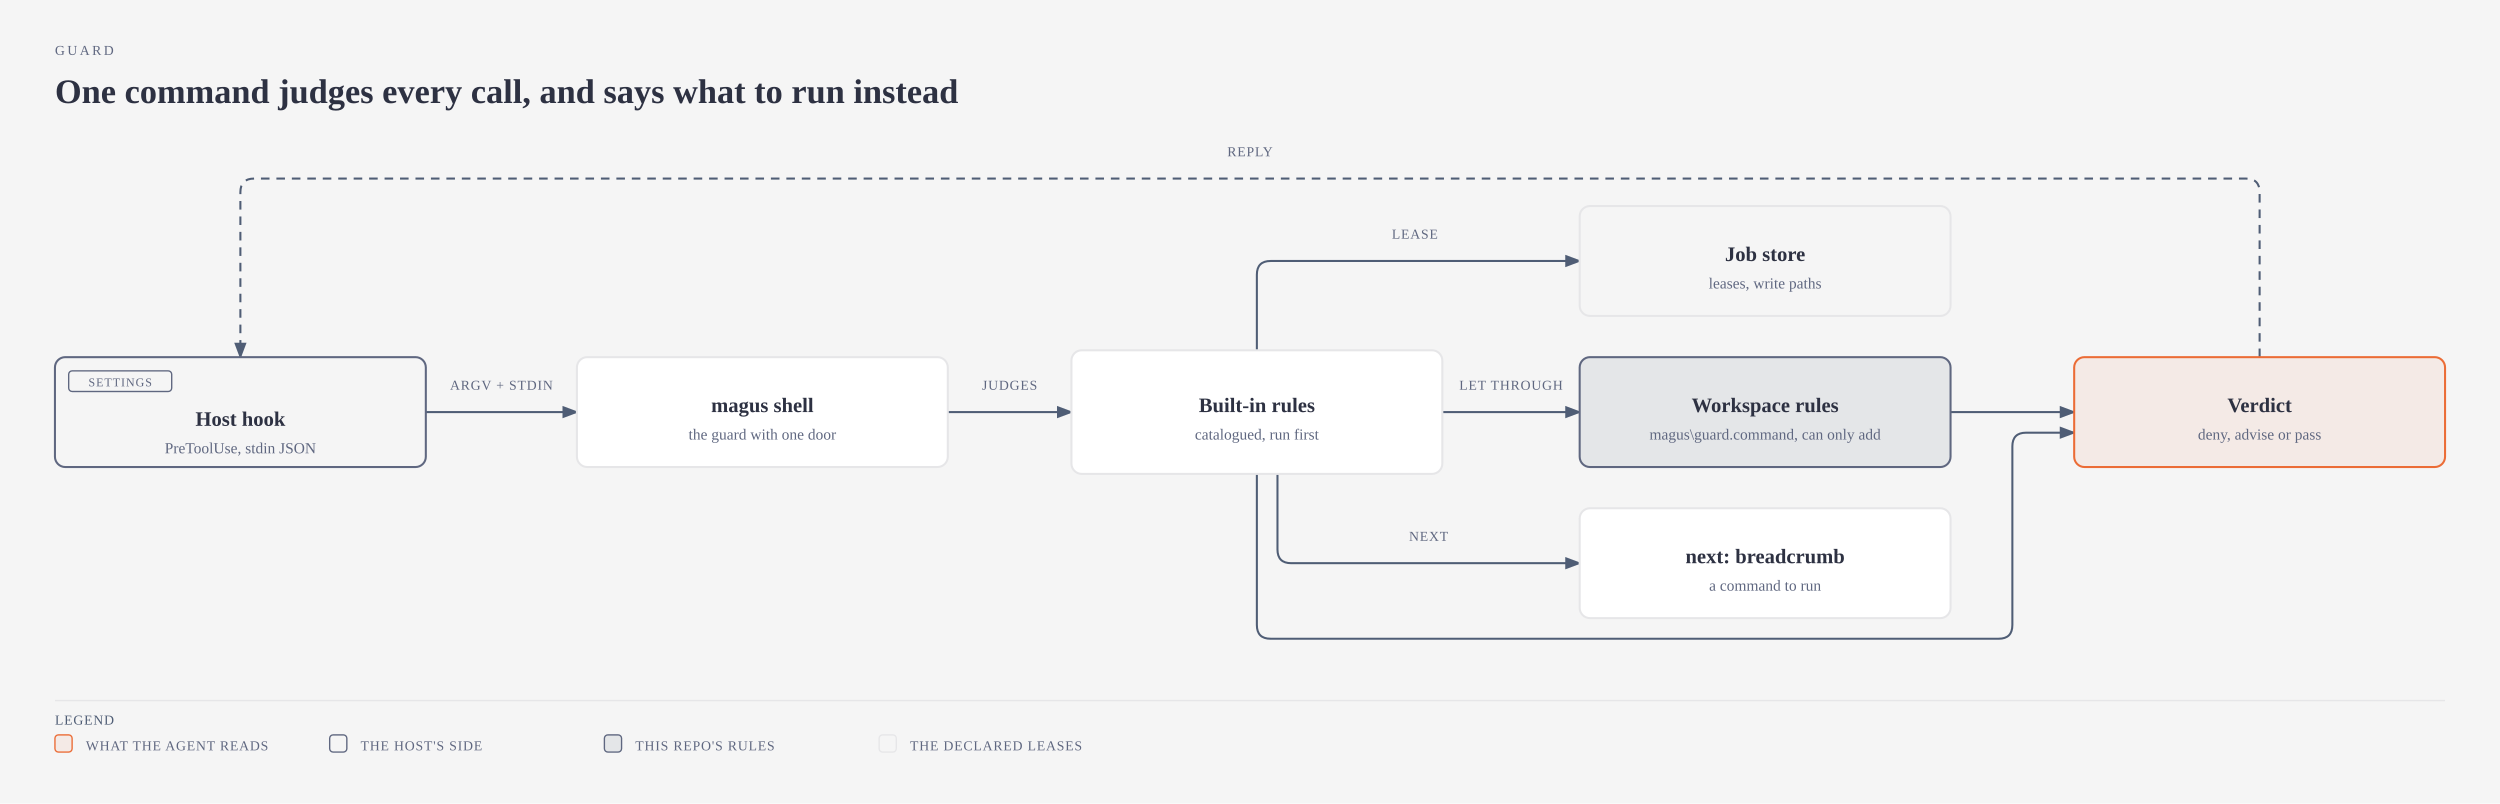
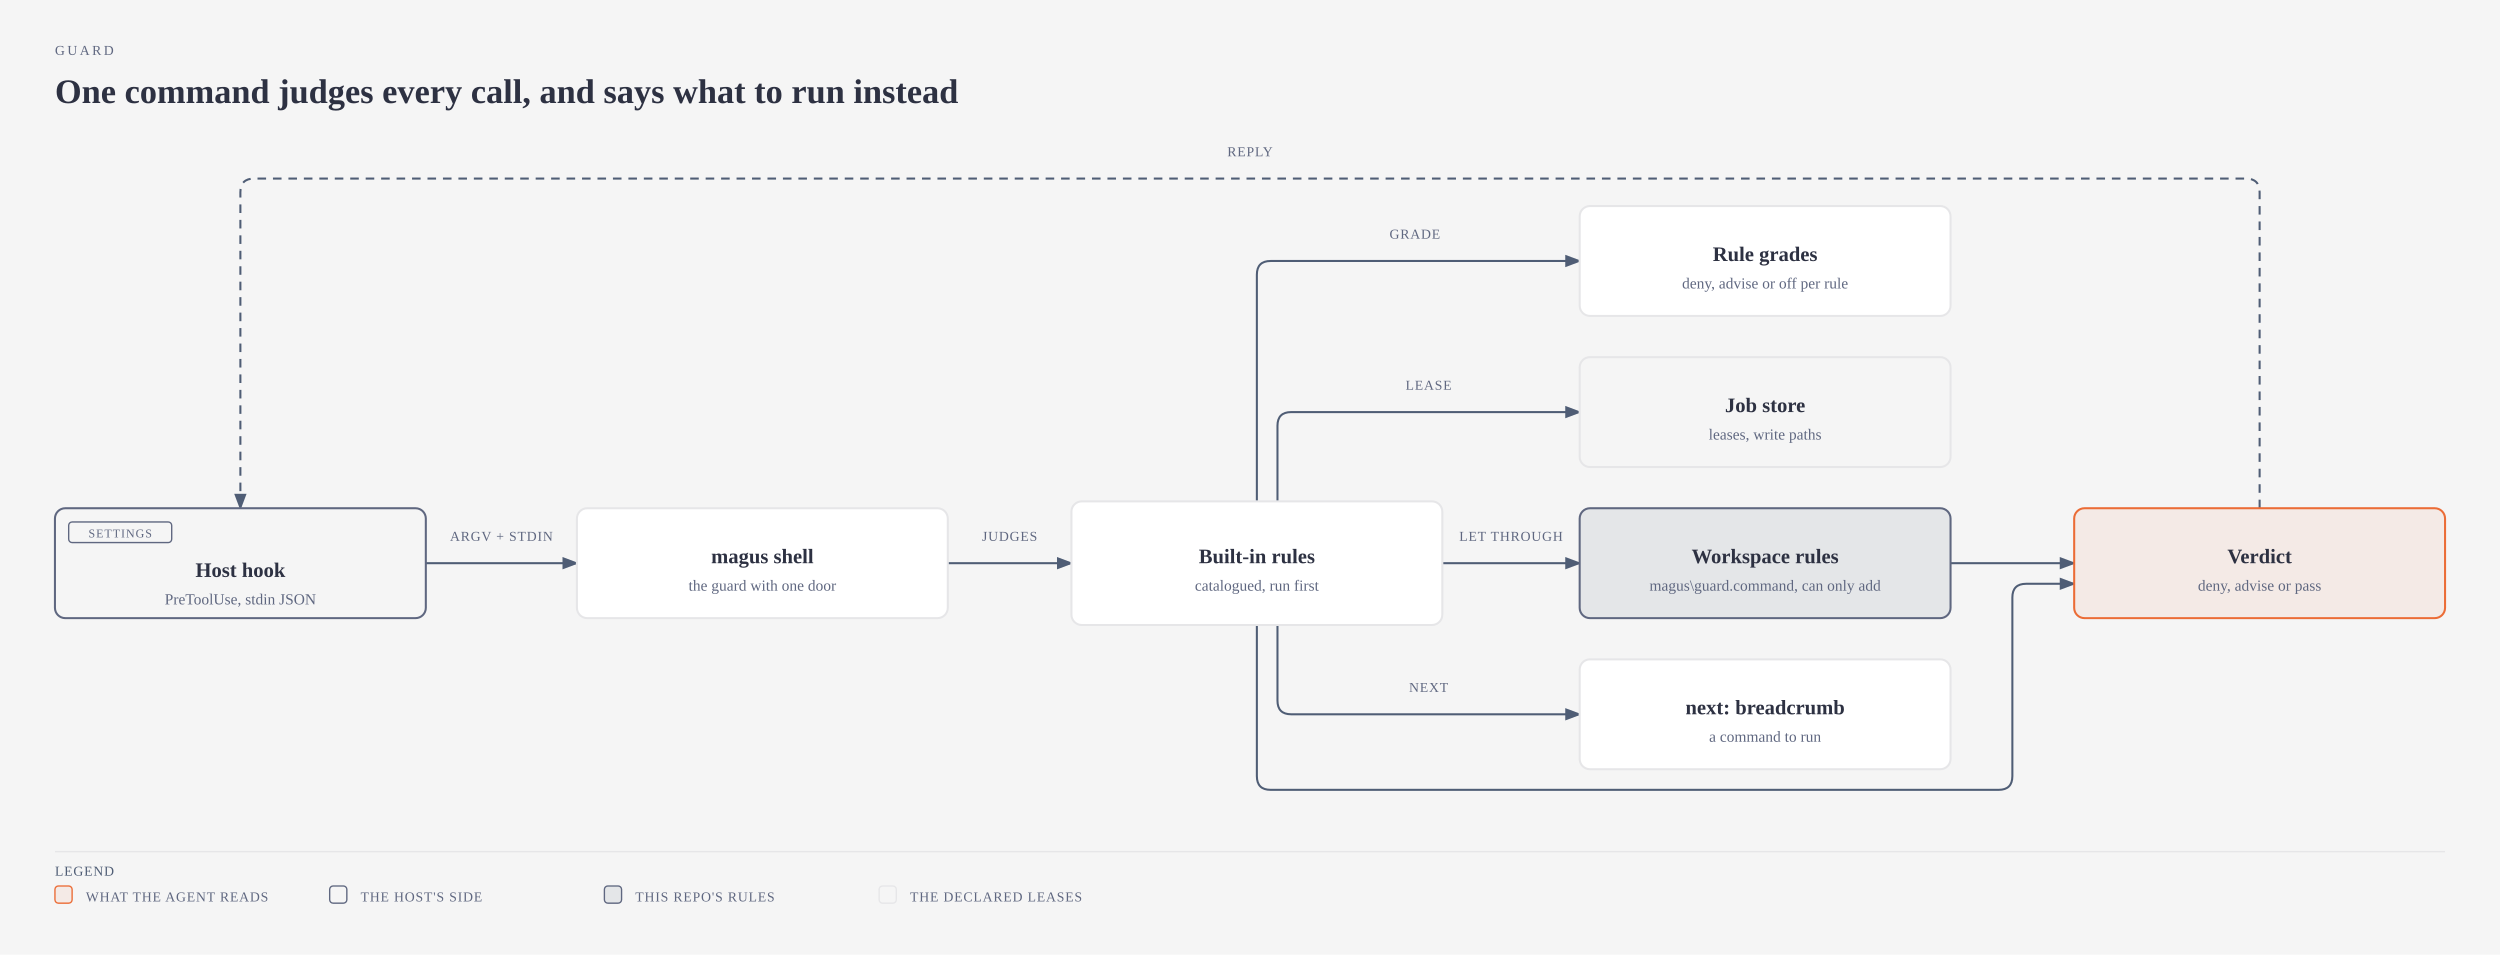
- <svg xmlns="http://www.w3.org/2000/svg" viewBox="0 0 1456 468" width="1456" height="468" role="img" aria-labelledby="guard-path-title guard-path-desc" class="magus-diagram">
+ <svg xmlns="http://www.w3.org/2000/svg" viewBox="0 0 1456 556" width="1456" height="556" role="img" aria-labelledby="guard-path-title guard-path-desc" class="magus-diagram">
  <defs>
    <marker id="guard-path-arrow-default" markerWidth="8" markerHeight="6" refX="7" refY="3" orient="auto">
      <polygon points="0 0, 8 3, 0 6" fill="var(--magus-diagram-muted, #4f5d75)" />
    </marker>
    <marker id="guard-path-arrow-accent" markerWidth="8" markerHeight="6" refX="7" refY="3" orient="auto">
      <polygon points="0 0, 8 3, 0 6" fill="var(--magus-diagram-accent, #eb6c36)" />
    </marker>
    <marker id="guard-path-arrow-link" markerWidth="8" markerHeight="6" refX="7" refY="3" orient="auto">
      <polygon points="0 0, 8 3, 0 6" fill="var(--magus-diagram-link, #2e5aa8)" />
    </marker>
  </defs>
  <rect width="100%" height="100%" fill="var(--magus-diagram-paper, #f5f5f5)" />
  <text x="32" y="32" fill="var(--magus-diagram-soft, #5f6780)" font-size="8" font-family="var(--pico-font-family-monospace, monospace)" style="font-variant-ligatures:none" letter-spacing="0.18em">GUARD</text>
  <text x="32" y="60" fill="var(--magus-diagram-ink, #2d3142)" font-size="20" font-weight="600" font-family="var(--pico-font-family, sans-serif)">One command judges every call, and says what to run instead</text>
  <g transform="translate(0,40)">
-     <path data-edge="external:Host hook-&gt;cmd/magus" id="guard-path-edge-external_3aHost_20hook-cmd_2fmagus" d="M 248 200 L 336 200" fill="none" stroke="var(--magus-diagram-muted, #4f5d75)" stroke-width="1.2" marker-end="url(#guard-path-arrow-default)" />
-     <path data-edge="cmd/magus-&gt;internal/guard" id="guard-path-edge-cmd_2fmagus-internal_2fguard" d="M 552 200 L 624 200" fill="none" stroke="var(--magus-diagram-muted, #4f5d75)" stroke-width="1.2" marker-end="url(#guard-path-arrow-default)" />
-     <path data-edge="internal/guard-&gt;internal/job" id="guard-path-edge-internal_2fguard-internal_2fjob" d="M 732 164 L 732 120 Q 732 112 740 112 L 920 112" fill="none" stroke="var(--magus-diagram-muted, #4f5d75)" stroke-width="1.2" marker-end="url(#guard-path-arrow-default)" />
-     <path data-edge="internal/guard-&gt;external:Workspace rules" id="guard-path-edge-internal_2fguard-external_3aWorkspace_20rules" d="M 840 200 L 920 200" fill="none" stroke="var(--magus-diagram-muted, #4f5d75)" stroke-width="1.2" marker-end="url(#guard-path-arrow-default)" />
-     <path data-edge="internal/guard-&gt;external:Verdict" id="guard-path-edge-internal_2fguard-external_3aVerdict" d="M 732 236 L 732 324 Q 732 332 740 332 L 1164 332 Q 1172 332 1172 324 L 1172 220 Q 1172 212 1180 212 L 1208 212" fill="none" stroke="var(--magus-diagram-muted, #4f5d75)" stroke-width="1.2" marker-end="url(#guard-path-arrow-default)" />
-     <path data-edge="internal/guard-&gt;internal/hint" id="guard-path-edge-internal_2fguard-internal_2fhint" d="M 744 236 L 744 280 Q 744 288 752 288 L 920 288" fill="none" stroke="var(--magus-diagram-muted, #4f5d75)" stroke-width="1.2" marker-end="url(#guard-path-arrow-default)" />
-     <path data-edge="external:Workspace rules-&gt;external:Verdict" id="guard-path-edge-external_3aWorkspace_20rules-external_3aVerdict" d="M 1136 200 L 1208 200" fill="none" stroke="var(--magus-diagram-muted, #4f5d75)" stroke-width="1.2" marker-end="url(#guard-path-arrow-default)" />
-     <path data-edge="external:Verdict-&gt;external:Host hook" id="guard-path-edge-external_3aVerdict-external_3aHost_20hook" d="M 1316 168 L 1316 72 Q 1316 64 1308 64 L 148 64 Q 140 64 140 72 L 140 168" fill="none" stroke="var(--magus-diagram-muted, #4f5d75)" stroke-width="1.2" stroke-dasharray="5,4" marker-end="url(#guard-path-arrow-default)" />
-     <rect x="256" y="178" width="72" height="12" rx="2" fill="var(--magus-diagram-paper, #f5f5f5)" />
-     <text x="292" y="187" fill="var(--magus-diagram-soft, #5f6780)" font-size="8" font-family="var(--pico-font-family-monospace, monospace)" style="font-variant-ligatures:none" text-anchor="middle" letter-spacing="0.06em">ARGV + STDIN</text>
-     <rect x="568" y="178" width="40" height="12" rx="2" fill="var(--magus-diagram-paper, #f5f5f5)" />
-     <text x="588" y="187" fill="var(--magus-diagram-soft, #5f6780)" font-size="8" font-family="var(--pico-font-family-monospace, monospace)" style="font-variant-ligatures:none" text-anchor="middle" letter-spacing="0.06em">JUDGES</text>
+     <path data-edge="external:Host hook-&gt;cmd/magus" id="guard-path-edge-external_3aHost_20hook-cmd_2fmagus" d="M 248 288 L 336 288" fill="none" stroke="var(--magus-diagram-muted, #4f5d75)" stroke-width="1.2" marker-end="url(#guard-path-arrow-default)" />
+     <path data-edge="cmd/magus-&gt;internal/guard" id="guard-path-edge-cmd_2fmagus-internal_2fguard" d="M 552 288 L 624 288" fill="none" stroke="var(--magus-diagram-muted, #4f5d75)" stroke-width="1.2" marker-end="url(#guard-path-arrow-default)" />
+     <path data-edge="internal/guard-&gt;internal/guard/builtin" id="guard-path-edge-internal_2fguard-internal_2fguard_2fbuiltin" d="M 732 252 L 732 120 Q 732 112 740 112 L 920 112" fill="none" stroke="var(--magus-diagram-muted, #4f5d75)" stroke-width="1.2" marker-end="url(#guard-path-arrow-default)" />
+     <path data-edge="internal/guard-&gt;internal/job" id="guard-path-edge-internal_2fguard-internal_2fjob" d="M 744 252 L 744 208 Q 744 200 752 200 L 920 200" fill="none" stroke="var(--magus-diagram-muted, #4f5d75)" stroke-width="1.2" marker-end="url(#guard-path-arrow-default)" />
+     <path data-edge="internal/guard-&gt;external:Workspace rules" id="guard-path-edge-internal_2fguard-external_3aWorkspace_20rules" d="M 840 288 L 920 288" fill="none" stroke="var(--magus-diagram-muted, #4f5d75)" stroke-width="1.2" marker-end="url(#guard-path-arrow-default)" />
+     <path data-edge="internal/guard-&gt;external:Verdict" id="guard-path-edge-internal_2fguard-external_3aVerdict" d="M 732 324 L 732 412 Q 732 420 740 420 L 1164 420 Q 1172 420 1172 412 L 1172 308 Q 1172 300 1180 300 L 1208 300" fill="none" stroke="var(--magus-diagram-muted, #4f5d75)" stroke-width="1.2" marker-end="url(#guard-path-arrow-default)" />
+     <path data-edge="internal/guard-&gt;internal/hint" id="guard-path-edge-internal_2fguard-internal_2fhint" d="M 744 324 L 744 368 Q 744 376 752 376 L 920 376" fill="none" stroke="var(--magus-diagram-muted, #4f5d75)" stroke-width="1.2" marker-end="url(#guard-path-arrow-default)" />
+     <path data-edge="external:Workspace rules-&gt;external:Verdict" id="guard-path-edge-external_3aWorkspace_20rules-external_3aVerdict" d="M 1136 288 L 1208 288" fill="none" stroke="var(--magus-diagram-muted, #4f5d75)" stroke-width="1.2" marker-end="url(#guard-path-arrow-default)" />
+     <path data-edge="external:Verdict-&gt;external:Host hook" id="guard-path-edge-external_3aVerdict-external_3aHost_20hook" d="M 1316 256 L 1316 72 Q 1316 64 1308 64 L 148 64 Q 140 64 140 72 L 140 256" fill="none" stroke="var(--magus-diagram-muted, #4f5d75)" stroke-width="1.2" stroke-dasharray="5,4" marker-end="url(#guard-path-arrow-default)" />
+     <rect x="256" y="266" width="72" height="12" rx="2" fill="var(--magus-diagram-paper, #f5f5f5)" />
+     <text x="292" y="275" fill="var(--magus-diagram-soft, #5f6780)" font-size="8" font-family="var(--pico-font-family-monospace, monospace)" style="font-variant-ligatures:none" text-anchor="middle" letter-spacing="0.06em">ARGV + STDIN</text>
+     <rect x="568" y="266" width="40" height="12" rx="2" fill="var(--magus-diagram-paper, #f5f5f5)" />
+     <text x="588" y="275" fill="var(--magus-diagram-soft, #5f6780)" font-size="8" font-family="var(--pico-font-family-monospace, monospace)" style="font-variant-ligatures:none" text-anchor="middle" letter-spacing="0.06em">JUDGES</text>
    <rect x="806" y="90" width="36" height="12" rx="2" fill="var(--magus-diagram-paper, #f5f5f5)" />
-     <text x="824" y="99" fill="var(--magus-diagram-soft, #5f6780)" font-size="8" font-family="var(--pico-font-family-monospace, monospace)" style="font-variant-ligatures:none" text-anchor="middle" letter-spacing="0.06em">LEASE</text>
-     <rect x="848" y="178" width="64" height="12" rx="2" fill="var(--magus-diagram-paper, #f5f5f5)" />
-     <text x="880" y="187" fill="var(--magus-diagram-soft, #5f6780)" font-size="8" font-family="var(--pico-font-family-monospace, monospace)" style="font-variant-ligatures:none" text-anchor="middle" letter-spacing="0.06em">LET THROUGH</text>
-     <rect x="816" y="266" width="32" height="12" rx="2" fill="var(--magus-diagram-paper, #f5f5f5)" />
-     <text x="832" y="275" fill="var(--magus-diagram-soft, #5f6780)" font-size="8" font-family="var(--pico-font-family-monospace, monospace)" style="font-variant-ligatures:none" text-anchor="middle" letter-spacing="0.06em">NEXT</text>
+     <text x="824" y="99" fill="var(--magus-diagram-soft, #5f6780)" font-size="8" font-family="var(--pico-font-family-monospace, monospace)" style="font-variant-ligatures:none" text-anchor="middle" letter-spacing="0.06em">GRADE</text>
+     <rect x="814" y="178" width="36" height="12" rx="2" fill="var(--magus-diagram-paper, #f5f5f5)" />
+     <text x="832" y="187" fill="var(--magus-diagram-soft, #5f6780)" font-size="8" font-family="var(--pico-font-family-monospace, monospace)" style="font-variant-ligatures:none" text-anchor="middle" letter-spacing="0.06em">LEASE</text>
+     <rect x="848" y="266" width="64" height="12" rx="2" fill="var(--magus-diagram-paper, #f5f5f5)" />
+     <text x="880" y="275" fill="var(--magus-diagram-soft, #5f6780)" font-size="8" font-family="var(--pico-font-family-monospace, monospace)" style="font-variant-ligatures:none" text-anchor="middle" letter-spacing="0.06em">LET THROUGH</text>
+     <rect x="816" y="354" width="32" height="12" rx="2" fill="var(--magus-diagram-paper, #f5f5f5)" />
+     <text x="832" y="363" fill="var(--magus-diagram-soft, #5f6780)" font-size="8" font-family="var(--pico-font-family-monospace, monospace)" style="font-variant-ligatures:none" text-anchor="middle" letter-spacing="0.06em">NEXT</text>
    <rect x="710" y="42" width="36" height="12" rx="2" fill="var(--magus-diagram-paper, #f5f5f5)" />
    <text x="728" y="51" fill="var(--magus-diagram-soft, #5f6780)" font-size="8" font-family="var(--pico-font-family-monospace, monospace)" style="font-variant-ligatures:none" text-anchor="middle" letter-spacing="0.06em">REPLY</text>
    <g data-node="external:Host hook">
-       <rect x="32" y="168" width="216" height="64" rx="6" fill="var(--magus-diagram-paper, #f5f5f5)" />
-       <rect x="32" y="168" width="216" height="64" rx="6" fill="var(--magus-diagram-paper, #f5f5f5)" stroke="var(--magus-diagram-soft, #5f6780)" stroke-width="1.2" />
-       <rect x="40" y="176" width="60" height="12" rx="2" fill="none" stroke="var(--magus-diagram-soft, #5f6780)" stroke-width="0.8" />
-       <text x="70" y="185" fill="var(--magus-diagram-soft, #5f6780)" font-size="7" font-family="var(--pico-font-family-monospace, monospace)" style="font-variant-ligatures:none" text-anchor="middle" letter-spacing="0.08em">SETTINGS</text>
-       <text x="140" y="208" fill="var(--magus-diagram-ink, #2d3142)" font-size="12" font-weight="600" font-family="var(--pico-font-family, sans-serif)" text-anchor="middle">Host hook</text>
-       <text x="140" y="224" fill="var(--magus-diagram-soft, #5f6780)" font-size="9" font-family="var(--pico-font-family-monospace, monospace)" style="font-variant-ligatures:none" text-anchor="middle">PreToolUse, stdin JSON</text>
+       <rect x="32" y="256" width="216" height="64" rx="6" fill="var(--magus-diagram-paper, #f5f5f5)" />
+       <rect x="32" y="256" width="216" height="64" rx="6" fill="var(--magus-diagram-paper, #f5f5f5)" stroke="var(--magus-diagram-soft, #5f6780)" stroke-width="1.2" />
+       <rect x="40" y="264" width="60" height="12" rx="2" fill="none" stroke="var(--magus-diagram-soft, #5f6780)" stroke-width="0.8" />
+       <text x="70" y="273" fill="var(--magus-diagram-soft, #5f6780)" font-size="7" font-family="var(--pico-font-family-monospace, monospace)" style="font-variant-ligatures:none" text-anchor="middle" letter-spacing="0.08em">SETTINGS</text>
+       <text x="140" y="296" fill="var(--magus-diagram-ink, #2d3142)" font-size="12" font-weight="600" font-family="var(--pico-font-family, sans-serif)" text-anchor="middle">Host hook</text>
+       <text x="140" y="312" fill="var(--magus-diagram-soft, #5f6780)" font-size="9" font-family="var(--pico-font-family-monospace, monospace)" style="font-variant-ligatures:none" text-anchor="middle">PreToolUse, stdin JSON</text>
    </g>
    <g data-node="cmd/magus" data-anchor="cmd/magus">
-       <rect x="336" y="168" width="216" height="64" rx="6" fill="var(--magus-diagram-paper, #f5f5f5)" />
-       <rect x="336" y="168" width="216" height="64" rx="6" fill="var(--magus-diagram-surface, #ffffff)" stroke="var(--magus-diagram-rule, #e6e6e8)" stroke-width="1.2" />
-       <text x="444" y="200" fill="var(--magus-diagram-ink, #2d3142)" font-size="12" font-weight="600" font-family="var(--pico-font-family, sans-serif)" text-anchor="middle">magus shell</text>
-       <text x="444" y="216" fill="var(--magus-diagram-soft, #5f6780)" font-size="9" font-family="var(--pico-font-family-monospace, monospace)" style="font-variant-ligatures:none" text-anchor="middle">the guard with one door</text>
+       <rect x="336" y="256" width="216" height="64" rx="6" fill="var(--magus-diagram-paper, #f5f5f5)" />
+       <rect x="336" y="256" width="216" height="64" rx="6" fill="var(--magus-diagram-surface, #ffffff)" stroke="var(--magus-diagram-rule, #e6e6e8)" stroke-width="1.2" />
+       <text x="444" y="288" fill="var(--magus-diagram-ink, #2d3142)" font-size="12" font-weight="600" font-family="var(--pico-font-family, sans-serif)" text-anchor="middle">magus shell</text>
+       <text x="444" y="304" fill="var(--magus-diagram-soft, #5f6780)" font-size="9" font-family="var(--pico-font-family-monospace, monospace)" style="font-variant-ligatures:none" text-anchor="middle">the guard with one door</text>
    </g>
    <g data-node="internal/guard" data-anchor="internal/guard">
-       <rect x="624" y="164" width="216" height="72" rx="6" fill="var(--magus-diagram-paper, #f5f5f5)" />
-       <rect x="624" y="164" width="216" height="72" rx="6" fill="var(--magus-diagram-surface, #ffffff)" stroke="var(--magus-diagram-rule, #e6e6e8)" stroke-width="1.2" />
-       <text x="732" y="200" fill="var(--magus-diagram-ink, #2d3142)" font-size="12" font-weight="600" font-family="var(--pico-font-family, sans-serif)" text-anchor="middle">Built-in rules</text>
-       <text x="732" y="216" fill="var(--magus-diagram-soft, #5f6780)" font-size="9" font-family="var(--pico-font-family-monospace, monospace)" style="font-variant-ligatures:none" text-anchor="middle">catalogued, run first</text>
+       <rect x="624" y="252" width="216" height="72" rx="6" fill="var(--magus-diagram-paper, #f5f5f5)" />
+       <rect x="624" y="252" width="216" height="72" rx="6" fill="var(--magus-diagram-surface, #ffffff)" stroke="var(--magus-diagram-rule, #e6e6e8)" stroke-width="1.2" />
+       <text x="732" y="288" fill="var(--magus-diagram-ink, #2d3142)" font-size="12" font-weight="600" font-family="var(--pico-font-family, sans-serif)" text-anchor="middle">Built-in rules</text>
+       <text x="732" y="304" fill="var(--magus-diagram-soft, #5f6780)" font-size="9" font-family="var(--pico-font-family-monospace, monospace)" style="font-variant-ligatures:none" text-anchor="middle">catalogued, run first</text>
+     </g>
+     <g data-node="internal/guard/builtin" data-anchor="internal/guard/builtin">
+       <rect x="920" y="80" width="216" height="64" rx="6" fill="var(--magus-diagram-paper, #f5f5f5)" />
+       <rect x="920" y="80" width="216" height="64" rx="6" fill="var(--magus-diagram-surface, #ffffff)" stroke="var(--magus-diagram-rule, #e6e6e8)" stroke-width="1.2" />
+       <text x="1028" y="112" fill="var(--magus-diagram-ink, #2d3142)" font-size="12" font-weight="600" font-family="var(--pico-font-family, sans-serif)" text-anchor="middle">Rule grades</text>
+       <text x="1028" y="128" fill="var(--magus-diagram-soft, #5f6780)" font-size="9" font-family="var(--pico-font-family-monospace, monospace)" style="font-variant-ligatures:none" text-anchor="middle">deny, advise or off per rule</text>
    </g>
    <g data-node="internal/job" data-anchor="internal/job">
-       <rect x="920" y="80" width="216" height="64" rx="6" fill="var(--magus-diagram-paper, #f5f5f5)" />
-       <rect x="920" y="80" width="216" height="64" rx="6" fill="var(--magus-diagram-paper, #f5f5f5)" stroke="var(--magus-diagram-rule, #e6e6e8)" stroke-width="1.2" />
-       <text x="1028" y="112" fill="var(--magus-diagram-ink, #2d3142)" font-size="12" font-weight="600" font-family="var(--pico-font-family, sans-serif)" text-anchor="middle">Job store</text>
-       <text x="1028" y="128" fill="var(--magus-diagram-soft, #5f6780)" font-size="9" font-family="var(--pico-font-family-monospace, monospace)" style="font-variant-ligatures:none" text-anchor="middle">leases, write paths</text>
+       <rect x="920" y="168" width="216" height="64" rx="6" fill="var(--magus-diagram-paper, #f5f5f5)" />
+       <rect x="920" y="168" width="216" height="64" rx="6" fill="var(--magus-diagram-paper, #f5f5f5)" stroke="var(--magus-diagram-rule, #e6e6e8)" stroke-width="1.2" />
+       <text x="1028" y="200" fill="var(--magus-diagram-ink, #2d3142)" font-size="12" font-weight="600" font-family="var(--pico-font-family, sans-serif)" text-anchor="middle">Job store</text>
+       <text x="1028" y="216" fill="var(--magus-diagram-soft, #5f6780)" font-size="9" font-family="var(--pico-font-family-monospace, monospace)" style="font-variant-ligatures:none" text-anchor="middle">leases, write paths</text>
    </g>
    <g data-node="external:Workspace rules">
-       <rect x="920" y="168" width="216" height="64" rx="6" fill="var(--magus-diagram-paper, #f5f5f5)" />
-       <rect x="920" y="168" width="216" height="64" rx="6" fill="var(--magus-diagram-muted, #4f5d75)" fill-opacity="0.1" stroke="var(--magus-diagram-soft, #5f6780)" stroke-width="1.2" />
-       <text x="1028" y="200" fill="var(--magus-diagram-ink, #2d3142)" font-size="12" font-weight="600" font-family="var(--pico-font-family, sans-serif)" text-anchor="middle">Workspace rules</text>
-       <text x="1028" y="216" fill="var(--magus-diagram-soft, #5f6780)" font-size="9" font-family="var(--pico-font-family-monospace, monospace)" style="font-variant-ligatures:none" text-anchor="middle">magus\guard.command, can only add</text>
+       <rect x="920" y="256" width="216" height="64" rx="6" fill="var(--magus-diagram-paper, #f5f5f5)" />
+       <rect x="920" y="256" width="216" height="64" rx="6" fill="var(--magus-diagram-muted, #4f5d75)" fill-opacity="0.1" stroke="var(--magus-diagram-soft, #5f6780)" stroke-width="1.2" />
+       <text x="1028" y="288" fill="var(--magus-diagram-ink, #2d3142)" font-size="12" font-weight="600" font-family="var(--pico-font-family, sans-serif)" text-anchor="middle">Workspace rules</text>
+       <text x="1028" y="304" fill="var(--magus-diagram-soft, #5f6780)" font-size="9" font-family="var(--pico-font-family-monospace, monospace)" style="font-variant-ligatures:none" text-anchor="middle">magus\guard.command, can only add</text>
    </g>
    <g data-node="external:Verdict">
-       <rect x="1208" y="168" width="216" height="64" rx="6" fill="var(--magus-diagram-paper, #f5f5f5)" />
-       <rect x="1208" y="168" width="216" height="64" rx="6" fill="var(--magus-diagram-accent-tint, #f4eae6)" stroke="var(--magus-diagram-accent, #eb6c36)" stroke-width="1.2" />
-       <text x="1316" y="200" fill="var(--magus-diagram-ink, #2d3142)" font-size="12" font-weight="600" font-family="var(--pico-font-family, sans-serif)" text-anchor="middle">Verdict</text>
-       <text x="1316" y="216" fill="var(--magus-diagram-soft, #5f6780)" font-size="9" font-family="var(--pico-font-family-monospace, monospace)" style="font-variant-ligatures:none" text-anchor="middle">deny, advise or pass</text>
+       <rect x="1208" y="256" width="216" height="64" rx="6" fill="var(--magus-diagram-paper, #f5f5f5)" />
+       <rect x="1208" y="256" width="216" height="64" rx="6" fill="var(--magus-diagram-accent-tint, #f4eae6)" stroke="var(--magus-diagram-accent, #eb6c36)" stroke-width="1.2" />
+       <text x="1316" y="288" fill="var(--magus-diagram-ink, #2d3142)" font-size="12" font-weight="600" font-family="var(--pico-font-family, sans-serif)" text-anchor="middle">Verdict</text>
+       <text x="1316" y="304" fill="var(--magus-diagram-soft, #5f6780)" font-size="9" font-family="var(--pico-font-family-monospace, monospace)" style="font-variant-ligatures:none" text-anchor="middle">deny, advise or pass</text>
    </g>
    <g data-node="internal/hint" data-anchor="internal/hint">
-       <rect x="920" y="256" width="216" height="64" rx="6" fill="var(--magus-diagram-paper, #f5f5f5)" />
-       <rect x="920" y="256" width="216" height="64" rx="6" fill="var(--magus-diagram-surface, #ffffff)" stroke="var(--magus-diagram-rule, #e6e6e8)" stroke-width="1.2" />
-       <text x="1028" y="288" fill="var(--magus-diagram-ink, #2d3142)" font-size="12" font-weight="600" font-family="var(--pico-font-family, sans-serif)" text-anchor="middle">next: breadcrumb</text>
-       <text x="1028" y="304" fill="var(--magus-diagram-soft, #5f6780)" font-size="9" font-family="var(--pico-font-family-monospace, monospace)" style="font-variant-ligatures:none" text-anchor="middle">a command to run</text>
+       <rect x="920" y="344" width="216" height="64" rx="6" fill="var(--magus-diagram-paper, #f5f5f5)" />
+       <rect x="920" y="344" width="216" height="64" rx="6" fill="var(--magus-diagram-surface, #ffffff)" stroke="var(--magus-diagram-rule, #e6e6e8)" stroke-width="1.2" />
+       <text x="1028" y="376" fill="var(--magus-diagram-ink, #2d3142)" font-size="12" font-weight="600" font-family="var(--pico-font-family, sans-serif)" text-anchor="middle">next: breadcrumb</text>
+       <text x="1028" y="392" fill="var(--magus-diagram-soft, #5f6780)" font-size="9" font-family="var(--pico-font-family-monospace, monospace)" style="font-variant-ligatures:none" text-anchor="middle">a command to run</text>
    </g>
-     <line x1="32" y1="368" x2="1424" y2="368" stroke="var(--magus-diagram-rule, #e6e6e8)" stroke-width="0.8" />
-     <text x="32" y="382" fill="var(--magus-diagram-muted, #4f5d75)" font-size="8" font-family="var(--pico-font-family-monospace, monospace)" style="font-variant-ligatures:none" letter-spacing="0.06em">LEGEND</text>
-     <rect x="32" y="388" width="10" height="10" rx="2" fill="var(--magus-diagram-accent-tint, #f4eae6)" stroke="var(--magus-diagram-accent, #eb6c36)" stroke-width="0.8" />
-     <text x="50" y="397" fill="var(--magus-diagram-soft, #5f6780)" font-size="8" font-family="var(--pico-font-family-monospace, monospace)" style="font-variant-ligatures:none" letter-spacing="0.06em">WHAT THE AGENT READS</text>
-     <rect x="192" y="388" width="10" height="10" rx="2" fill="var(--magus-diagram-paper, #f5f5f5)" stroke="var(--magus-diagram-soft, #5f6780)" stroke-width="0.8" />
-     <text x="210" y="397" fill="var(--magus-diagram-soft, #5f6780)" font-size="8" font-family="var(--pico-font-family-monospace, monospace)" style="font-variant-ligatures:none" letter-spacing="0.06em">THE HOST'S SIDE</text>
-     <rect x="352" y="388" width="10" height="10" rx="2" fill="var(--magus-diagram-muted, #4f5d75)" fill-opacity="0.1" stroke="var(--magus-diagram-soft, #5f6780)" stroke-width="0.8" />
-     <text x="370" y="397" fill="var(--magus-diagram-soft, #5f6780)" font-size="8" font-family="var(--pico-font-family-monospace, monospace)" style="font-variant-ligatures:none" letter-spacing="0.06em">THIS REPO'S RULES</text>
-     <rect x="512" y="388" width="10" height="10" rx="2" fill="var(--magus-diagram-paper, #f5f5f5)" stroke="var(--magus-diagram-rule, #e6e6e8)" stroke-width="0.8" />
-     <text x="530" y="397" fill="var(--magus-diagram-soft, #5f6780)" font-size="8" font-family="var(--pico-font-family-monospace, monospace)" style="font-variant-ligatures:none" letter-spacing="0.06em">THE DECLARED LEASES</text>
+     <line x1="32" y1="456" x2="1424" y2="456" stroke="var(--magus-diagram-rule, #e6e6e8)" stroke-width="0.8" />
+     <text x="32" y="470" fill="var(--magus-diagram-muted, #4f5d75)" font-size="8" font-family="var(--pico-font-family-monospace, monospace)" style="font-variant-ligatures:none" letter-spacing="0.06em">LEGEND</text>
+     <rect x="32" y="476" width="10" height="10" rx="2" fill="var(--magus-diagram-accent-tint, #f4eae6)" stroke="var(--magus-diagram-accent, #eb6c36)" stroke-width="0.8" />
+     <text x="50" y="485" fill="var(--magus-diagram-soft, #5f6780)" font-size="8" font-family="var(--pico-font-family-monospace, monospace)" style="font-variant-ligatures:none" letter-spacing="0.06em">WHAT THE AGENT READS</text>
+     <rect x="192" y="476" width="10" height="10" rx="2" fill="var(--magus-diagram-paper, #f5f5f5)" stroke="var(--magus-diagram-soft, #5f6780)" stroke-width="0.8" />
+     <text x="210" y="485" fill="var(--magus-diagram-soft, #5f6780)" font-size="8" font-family="var(--pico-font-family-monospace, monospace)" style="font-variant-ligatures:none" letter-spacing="0.06em">THE HOST'S SIDE</text>
+     <rect x="352" y="476" width="10" height="10" rx="2" fill="var(--magus-diagram-muted, #4f5d75)" fill-opacity="0.1" stroke="var(--magus-diagram-soft, #5f6780)" stroke-width="0.8" />
+     <text x="370" y="485" fill="var(--magus-diagram-soft, #5f6780)" font-size="8" font-family="var(--pico-font-family-monospace, monospace)" style="font-variant-ligatures:none" letter-spacing="0.06em">THIS REPO'S RULES</text>
+     <rect x="512" y="476" width="10" height="10" rx="2" fill="var(--magus-diagram-paper, #f5f5f5)" stroke="var(--magus-diagram-rule, #e6e6e8)" stroke-width="0.8" />
+     <text x="530" y="485" fill="var(--magus-diagram-soft, #5f6780)" font-size="8" font-family="var(--pico-font-family-monospace, monospace)" style="font-variant-ligatures:none" letter-spacing="0.06em">THE DECLARED LEASES</text>
  </g>
</svg>
